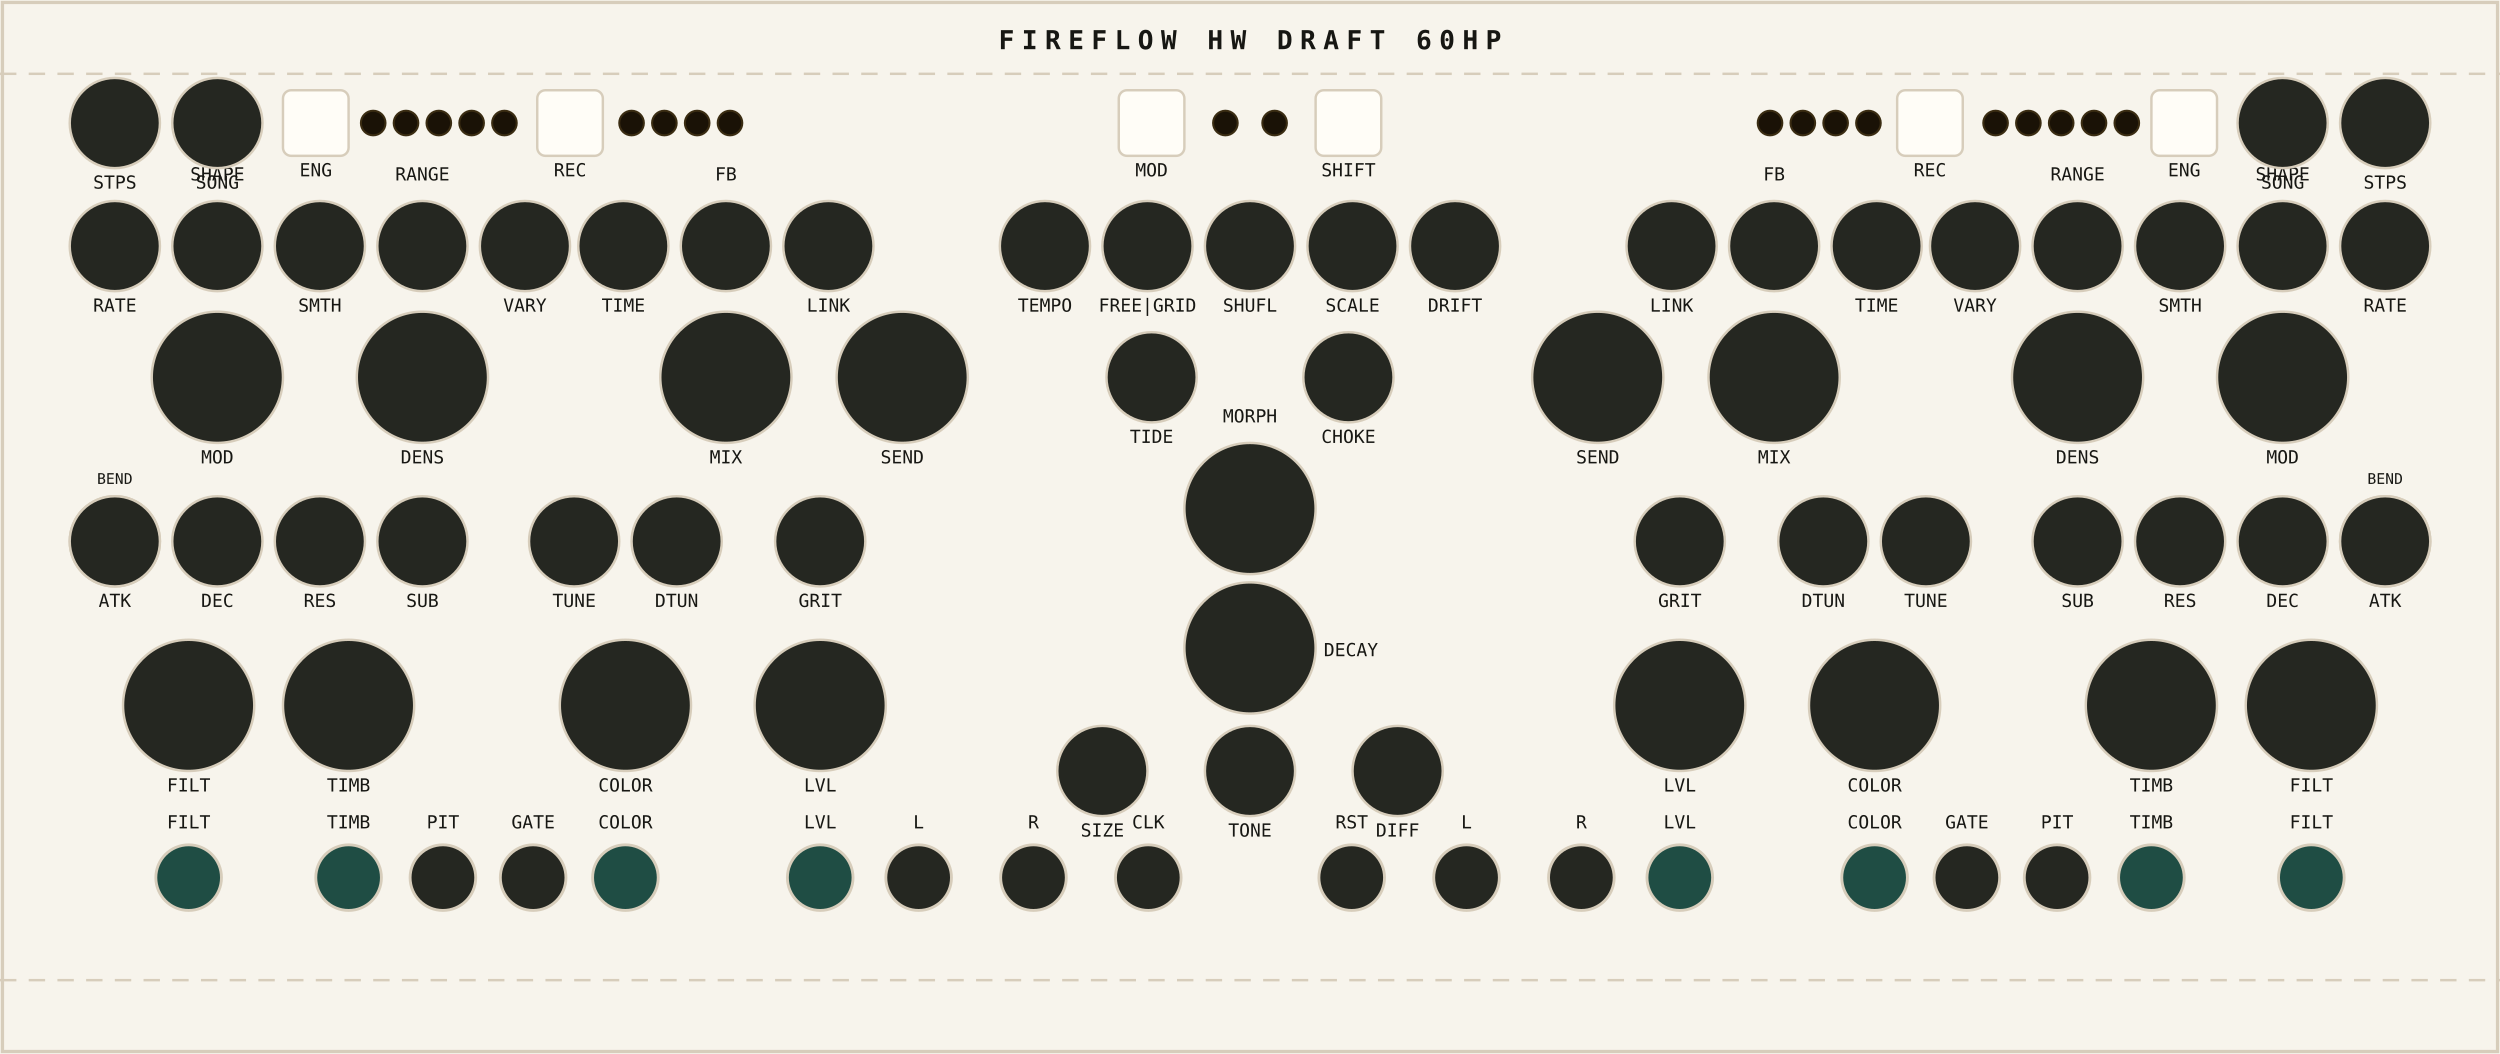
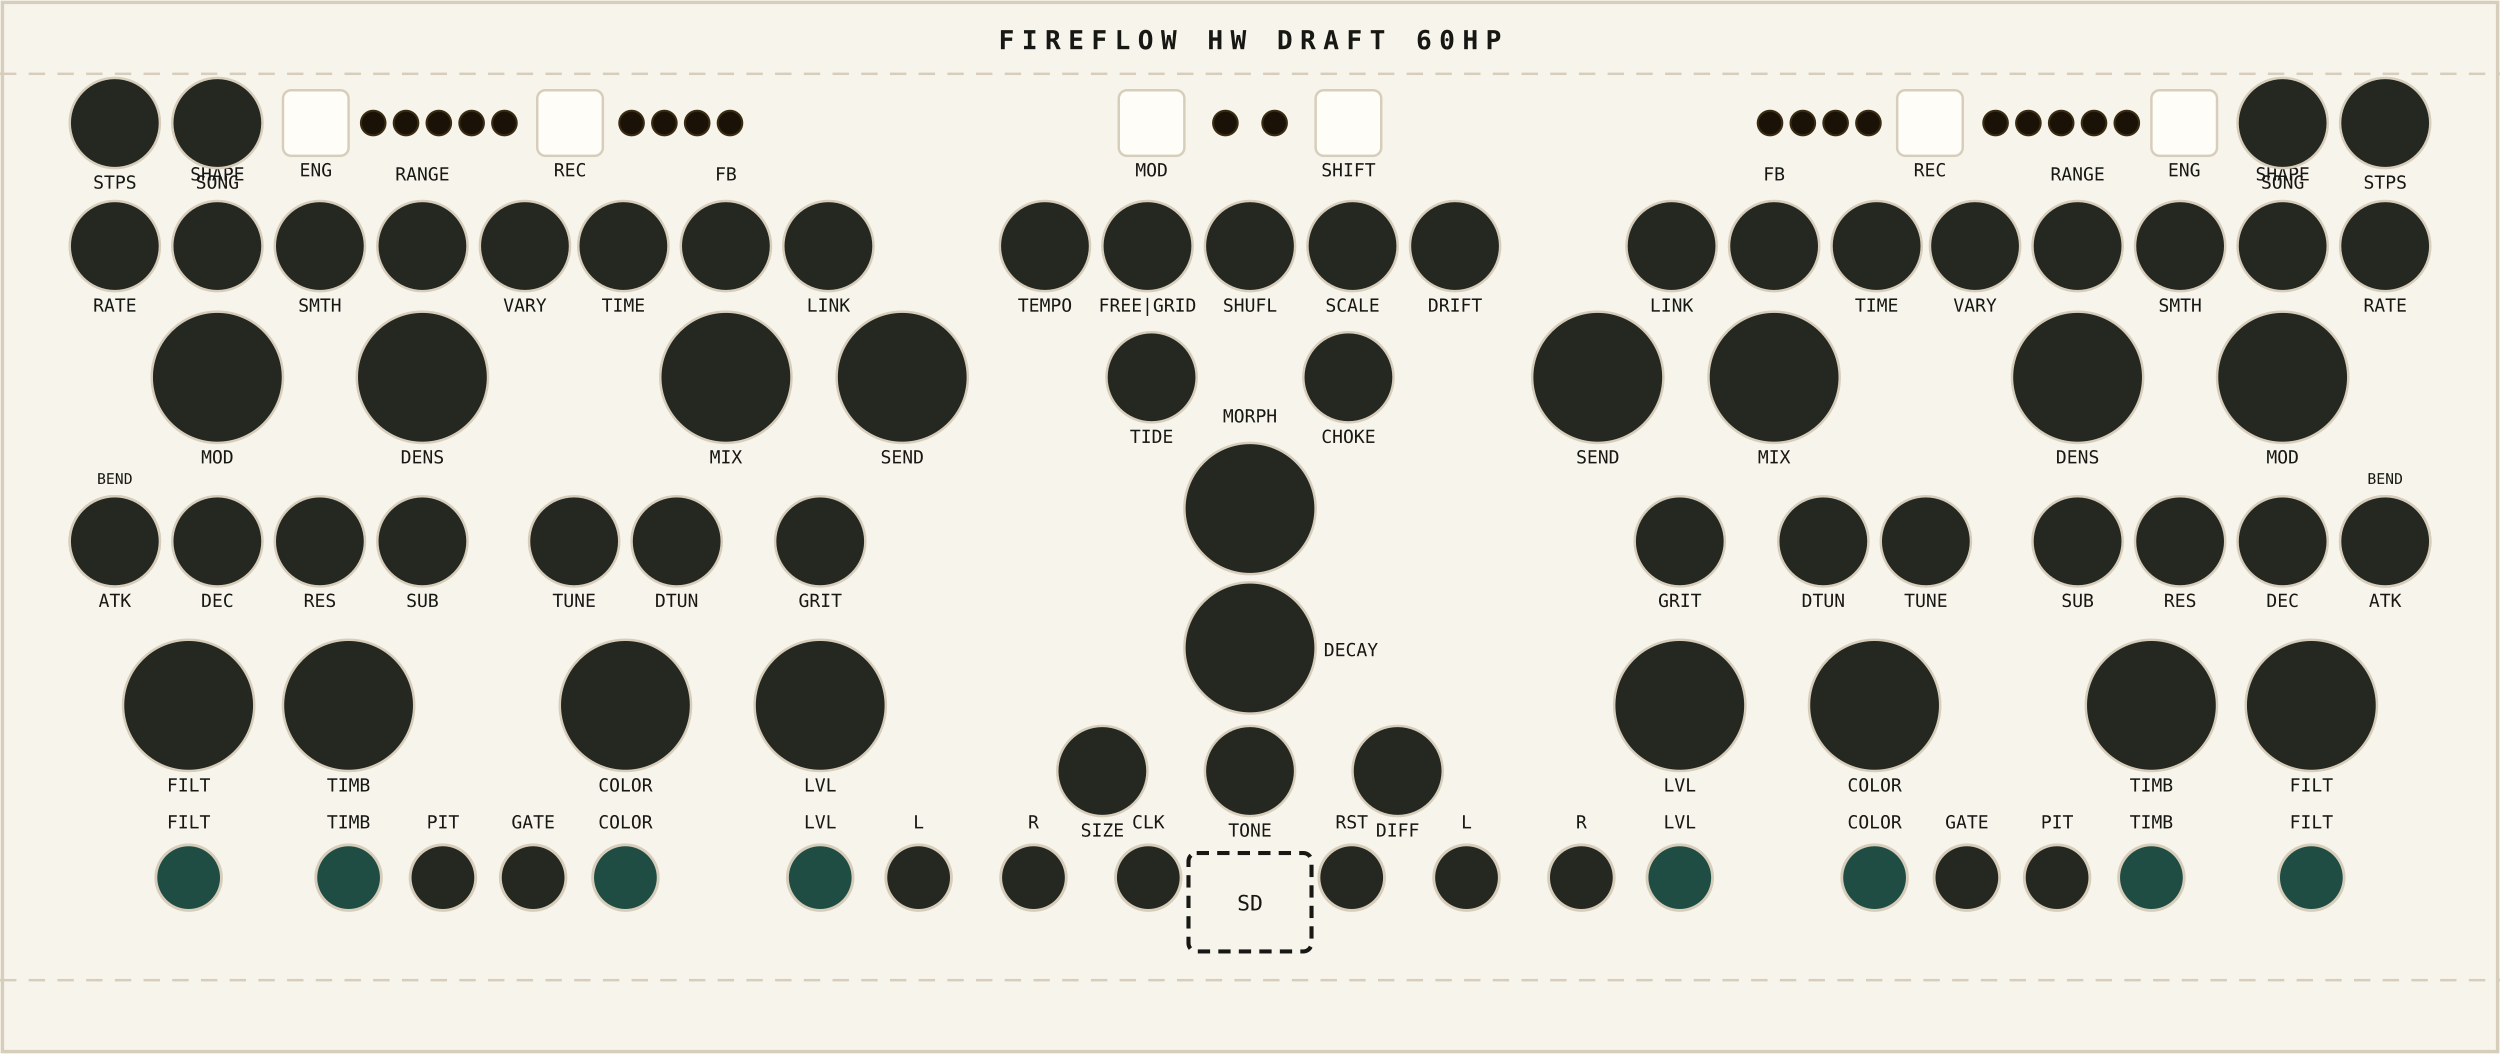
<svg xmlns="http://www.w3.org/2000/svg" width="304.800mm" height="128.500mm" viewBox="0 0 304.800 128.500">
  <rect x="0" y="0" width="304.800" height="128.500" fill="#f7f4ec" />
  <rect x="0.3" y="0.3" width="304.200" height="127.900" fill="none" stroke="#d7cdbb" stroke-width="0.4" />
  <line x1="0" y1="9.000" x2="304.800" y2="9.000" stroke="#d7cdbb" stroke-width="0.3" stroke-dasharray="2,1.5" />
  <line x1="0" y1="119.500" x2="304.800" y2="119.500" stroke="#d7cdbb" stroke-width="0.3" stroke-dasharray="2,1.5" />
+   <rect x="144.900" y="104.000" width="15.000" height="12.000" rx="1" fill="none" stroke="#171713" stroke-width="0.5" stroke-dasharray="1.5,1" />
+   <text x="152.400" y="111.000" fill="#171713" text-anchor="middle" font-family="monospace" font-size="2.6">SD</text>
  <circle cx="14.000" cy="30.000" r="5.500" fill="#252721" stroke="#d7cdbb" stroke-width="0.3" />
  <text x="14.000" y="38.000" fill="#171713" text-anchor="middle" font-family="monospace" font-size="2.2">RATE</text>
  <circle cx="26.500" cy="30.000" r="5.500" fill="#252721" stroke="#d7cdbb" stroke-width="0.3" />
  <text x="26.500" y="22.000" fill="#171713" text-anchor="middle" font-family="monospace" font-size="2.2">SHAPE</text>
  <circle cx="51.500" cy="46.000" r="8.000" fill="#252721" stroke="#d7cdbb" stroke-width="0.3" />
  <text x="51.500" y="56.500" fill="#171713" text-anchor="middle" font-family="monospace" font-size="2.2">DENS</text>
  <circle cx="39.000" cy="30.000" r="5.500" fill="#252721" stroke="#d7cdbb" stroke-width="0.3" />
  <text x="39.000" y="38.000" fill="#171713" text-anchor="middle" font-family="monospace" font-size="2.2">SMTH</text>
  <circle cx="51.500" cy="30.000" r="5.500" fill="#252721" stroke="#d7cdbb" stroke-width="0.3" />
  <text x="51.500" y="22.000" fill="#171713" text-anchor="middle" font-family="monospace" font-size="2.2">RANGE</text>
  <circle cx="64.000" cy="30.000" r="5.500" fill="#252721" stroke="#d7cdbb" stroke-width="0.3" />
  <text x="64.000" y="38.000" fill="#171713" text-anchor="middle" font-family="monospace" font-size="2.2">VARY</text>
  <circle cx="26.500" cy="46.000" r="8.000" fill="#252721" stroke="#d7cdbb" stroke-width="0.3" />
  <text x="26.500" y="56.500" fill="#171713" text-anchor="middle" font-family="monospace" font-size="2.2">MOD</text>
  <circle cx="70.000" cy="66.000" r="5.500" fill="#252721" stroke="#d7cdbb" stroke-width="0.3" />
  <text x="70.000" y="74.000" fill="#171713" text-anchor="middle" font-family="monospace" font-size="2.2">TUNE</text>
  <circle cx="14.000" cy="66.000" r="5.500" fill="#252721" stroke="#d7cdbb" stroke-width="0.3" />
  <text x="14.000" y="74.000" fill="#171713" text-anchor="middle" font-family="monospace" font-size="2.2">ATK</text>
  <circle cx="26.500" cy="66.000" r="5.500" fill="#252721" stroke="#d7cdbb" stroke-width="0.3" />
  <text x="26.500" y="74.000" fill="#171713" text-anchor="middle" font-family="monospace" font-size="2.2">DEC</text>
  <circle cx="39.000" cy="66.000" r="5.500" fill="#252721" stroke="#d7cdbb" stroke-width="0.3" />
  <text x="39.000" y="74.000" fill="#171713" text-anchor="middle" font-family="monospace" font-size="2.2">RES</text>
  <circle cx="51.500" cy="66.000" r="5.500" fill="#252721" stroke="#d7cdbb" stroke-width="0.3" />
  <text x="51.500" y="74.000" fill="#171713" text-anchor="middle" font-family="monospace" font-size="2.2">SUB</text>
  <circle cx="42.500" cy="86.000" r="8.000" fill="#252721" stroke="#d7cdbb" stroke-width="0.3" />
  <text x="42.500" y="96.500" fill="#171713" text-anchor="middle" font-family="monospace" font-size="2.2">TIMB</text>
  <circle cx="88.500" cy="46.000" r="8.000" fill="#252721" stroke="#d7cdbb" stroke-width="0.3" />
  <text x="88.500" y="56.500" fill="#171713" text-anchor="middle" font-family="monospace" font-size="2.2">MIX</text>
  <circle cx="100.000" cy="66.000" r="5.500" fill="#252721" stroke="#d7cdbb" stroke-width="0.3" />
  <text x="100.000" y="74.000" fill="#171713" text-anchor="middle" font-family="monospace" font-size="2.2">GRIT</text>
  <circle cx="100.000" cy="86.000" r="8.000" fill="#252721" stroke="#d7cdbb" stroke-width="0.3" />
  <text x="100.000" y="96.500" fill="#171713" text-anchor="middle" font-family="monospace" font-size="2.2">LVL</text>
  <circle cx="14.000" cy="15.000" r="5.500" fill="#252721" stroke="#d7cdbb" stroke-width="0.3" />
  <text x="14.000" y="23.000" fill="#171713" text-anchor="middle" font-family="monospace" font-size="2.2">STPS</text>
  <rect x="34.500" y="11.000" width="8.000" height="8.000" rx="1.0" fill="#fffdf7" stroke="#d7cdbb" stroke-width="0.3" />
  <text x="38.500" y="21.500" fill="#171713" text-anchor="middle" font-family="monospace" font-size="2.2">ENG</text>
  <circle cx="82.500" cy="66.000" r="5.500" fill="#252721" stroke="#d7cdbb" stroke-width="0.3" />
  <text x="82.500" y="74.000" fill="#171713" text-anchor="middle" font-family="monospace" font-size="2.2">DTUN</text>
  <circle cx="26.500" cy="15.000" r="5.500" fill="#252721" stroke="#d7cdbb" stroke-width="0.3" />
  <text x="26.500" y="23.000" fill="#171713" text-anchor="middle" font-family="monospace" font-size="2.2">SONG</text>
  <circle cx="290.800" cy="30.000" r="5.500" fill="#252721" stroke="#d7cdbb" stroke-width="0.3" />
  <text x="290.800" y="38.000" fill="#171713" text-anchor="middle" font-family="monospace" font-size="2.2">RATE</text>
  <circle cx="278.300" cy="30.000" r="5.500" fill="#252721" stroke="#d7cdbb" stroke-width="0.3" />
  <text x="278.300" y="22.000" fill="#171713" text-anchor="middle" font-family="monospace" font-size="2.2">SHAPE</text>
  <circle cx="253.300" cy="46.000" r="8.000" fill="#252721" stroke="#d7cdbb" stroke-width="0.3" />
  <text x="253.300" y="56.500" fill="#171713" text-anchor="middle" font-family="monospace" font-size="2.2">DENS</text>
  <circle cx="265.800" cy="30.000" r="5.500" fill="#252721" stroke="#d7cdbb" stroke-width="0.3" />
  <text x="265.800" y="38.000" fill="#171713" text-anchor="middle" font-family="monospace" font-size="2.2">SMTH</text>
  <circle cx="253.300" cy="30.000" r="5.500" fill="#252721" stroke="#d7cdbb" stroke-width="0.3" />
  <text x="253.300" y="22.000" fill="#171713" text-anchor="middle" font-family="monospace" font-size="2.2">RANGE</text>
  <circle cx="240.800" cy="30.000" r="5.500" fill="#252721" stroke="#d7cdbb" stroke-width="0.3" />
  <text x="240.800" y="38.000" fill="#171713" text-anchor="middle" font-family="monospace" font-size="2.2">VARY</text>
  <circle cx="278.300" cy="46.000" r="8.000" fill="#252721" stroke="#d7cdbb" stroke-width="0.3" />
  <text x="278.300" y="56.500" fill="#171713" text-anchor="middle" font-family="monospace" font-size="2.2">MOD</text>
  <circle cx="234.800" cy="66.000" r="5.500" fill="#252721" stroke="#d7cdbb" stroke-width="0.3" />
  <text x="234.800" y="74.000" fill="#171713" text-anchor="middle" font-family="monospace" font-size="2.2">TUNE</text>
  <circle cx="290.800" cy="66.000" r="5.500" fill="#252721" stroke="#d7cdbb" stroke-width="0.3" />
  <text x="290.800" y="74.000" fill="#171713" text-anchor="middle" font-family="monospace" font-size="2.2">ATK</text>
  <circle cx="278.300" cy="66.000" r="5.500" fill="#252721" stroke="#d7cdbb" stroke-width="0.3" />
  <text x="278.300" y="74.000" fill="#171713" text-anchor="middle" font-family="monospace" font-size="2.2">DEC</text>
  <circle cx="265.800" cy="66.000" r="5.500" fill="#252721" stroke="#d7cdbb" stroke-width="0.3" />
  <text x="265.800" y="74.000" fill="#171713" text-anchor="middle" font-family="monospace" font-size="2.2">RES</text>
  <circle cx="253.300" cy="66.000" r="5.500" fill="#252721" stroke="#d7cdbb" stroke-width="0.3" />
  <text x="253.300" y="74.000" fill="#171713" text-anchor="middle" font-family="monospace" font-size="2.2">SUB</text>
  <circle cx="262.300" cy="86.000" r="8.000" fill="#252721" stroke="#d7cdbb" stroke-width="0.3" />
  <text x="262.300" y="96.500" fill="#171713" text-anchor="middle" font-family="monospace" font-size="2.2">TIMB</text>
  <circle cx="216.300" cy="46.000" r="8.000" fill="#252721" stroke="#d7cdbb" stroke-width="0.3" />
  <text x="216.300" y="56.500" fill="#171713" text-anchor="middle" font-family="monospace" font-size="2.2">MIX</text>
  <circle cx="204.800" cy="66.000" r="5.500" fill="#252721" stroke="#d7cdbb" stroke-width="0.3" />
  <text x="204.800" y="74.000" fill="#171713" text-anchor="middle" font-family="monospace" font-size="2.2">GRIT</text>
  <circle cx="204.800" cy="86.000" r="8.000" fill="#252721" stroke="#d7cdbb" stroke-width="0.3" />
  <text x="204.800" y="96.500" fill="#171713" text-anchor="middle" font-family="monospace" font-size="2.2">LVL</text>
  <circle cx="290.800" cy="15.000" r="5.500" fill="#252721" stroke="#d7cdbb" stroke-width="0.3" />
  <text x="290.800" y="23.000" fill="#171713" text-anchor="middle" font-family="monospace" font-size="2.2">STPS</text>
  <rect x="262.300" y="11.000" width="8.000" height="8.000" rx="1.0" fill="#fffdf7" stroke="#d7cdbb" stroke-width="0.3" />
  <text x="266.300" y="21.500" fill="#171713" text-anchor="middle" font-family="monospace" font-size="2.2">ENG</text>
  <circle cx="222.300" cy="66.000" r="5.500" fill="#252721" stroke="#d7cdbb" stroke-width="0.3" />
  <text x="222.300" y="74.000" fill="#171713" text-anchor="middle" font-family="monospace" font-size="2.2">DTUN</text>
  <circle cx="278.300" cy="15.000" r="5.500" fill="#252721" stroke="#d7cdbb" stroke-width="0.3" />
  <text x="278.300" y="23.000" fill="#171713" text-anchor="middle" font-family="monospace" font-size="2.2">SONG</text>
  <circle cx="152.400" cy="62.000" r="8.000" fill="#252721" stroke="#d7cdbb" stroke-width="0.3" />
  <text x="152.400" y="51.500" fill="#171713" text-anchor="middle" font-family="monospace" font-size="2.2">MORPH</text>
  <circle cx="127.400" cy="30.000" r="5.500" fill="#252721" stroke="#d7cdbb" stroke-width="0.3" />
  <text x="127.400" y="38.000" fill="#171713" text-anchor="middle" font-family="monospace" font-size="2.2">TEMPO</text>
  <circle cx="139.900" cy="30.000" r="5.500" fill="#252721" stroke="#d7cdbb" stroke-width="0.3" />
  <text x="139.900" y="38.000" fill="#171713" text-anchor="middle" font-family="monospace" font-size="2.2">FREE|GRID</text>
  <circle cx="164.900" cy="30.000" r="5.500" fill="#252721" stroke="#d7cdbb" stroke-width="0.3" />
  <text x="164.900" y="38.000" fill="#171713" text-anchor="middle" font-family="monospace" font-size="2.2">SCALE</text>
  <circle cx="177.400" cy="30.000" r="5.500" fill="#252721" stroke="#d7cdbb" stroke-width="0.3" />
  <text x="177.400" y="38.000" fill="#171713" text-anchor="middle" font-family="monospace" font-size="2.2">DRIFT</text>
  <circle cx="134.400" cy="94.000" r="5.500" fill="#252721" stroke="#d7cdbb" stroke-width="0.3" />
  <text x="134.400" y="102.000" fill="#171713" text-anchor="middle" font-family="monospace" font-size="2.2">SIZE</text>
  <circle cx="152.400" cy="79.000" r="8.000" fill="#252721" stroke="#d7cdbb" stroke-width="0.3" />
  <text x="161.400" y="80.000" fill="#171713" text-anchor="start" font-family="monospace" font-size="2.2">DECAY</text>
  <circle cx="152.400" cy="94.000" r="5.500" fill="#252721" stroke="#d7cdbb" stroke-width="0.3" />
  <text x="152.400" y="102.000" fill="#171713" text-anchor="middle" font-family="monospace" font-size="2.2">TONE</text>
  <circle cx="170.400" cy="94.000" r="5.500" fill="#252721" stroke="#d7cdbb" stroke-width="0.3" />
  <text x="170.400" y="102.000" fill="#171713" text-anchor="middle" font-family="monospace" font-size="2.2">DIFF</text>
  <circle cx="164.400" cy="46.000" r="5.500" fill="#252721" stroke="#d7cdbb" stroke-width="0.3" />
  <text x="164.400" y="54.000" fill="#171713" text-anchor="middle" font-family="monospace" font-size="2.2">CHOKE</text>
  <circle cx="23.000" cy="86.000" r="8.000" fill="#252721" stroke="#d7cdbb" stroke-width="0.3" />
  <text x="23.000" y="96.500" fill="#171713" text-anchor="middle" font-family="monospace" font-size="2.2">FILT</text>
  <circle cx="281.800" cy="86.000" r="8.000" fill="#252721" stroke="#d7cdbb" stroke-width="0.3" />
  <text x="281.800" y="96.500" fill="#171713" text-anchor="middle" font-family="monospace" font-size="2.2">FILT</text>
  <circle cx="140.400" cy="46.000" r="5.500" fill="#252721" stroke="#d7cdbb" stroke-width="0.3" />
  <text x="140.400" y="54.000" fill="#171713" text-anchor="middle" font-family="monospace" font-size="2.2">TIDE</text>
  <circle cx="76.000" cy="30.000" r="5.500" fill="#252721" stroke="#d7cdbb" stroke-width="0.3" />
  <text x="76.000" y="38.000" fill="#171713" text-anchor="middle" font-family="monospace" font-size="2.2">TIME</text>
  <circle cx="228.800" cy="30.000" r="5.500" fill="#252721" stroke="#d7cdbb" stroke-width="0.3" />
  <text x="228.800" y="38.000" fill="#171713" text-anchor="middle" font-family="monospace" font-size="2.2">TIME</text>
  <circle cx="88.500" cy="30.000" r="5.500" fill="#252721" stroke="#d7cdbb" stroke-width="0.3" />
  <text x="88.500" y="22.000" fill="#171713" text-anchor="middle" font-family="monospace" font-size="2.2">FB</text>
  <circle cx="216.300" cy="30.000" r="5.500" fill="#252721" stroke="#d7cdbb" stroke-width="0.3" />
  <text x="216.300" y="22.000" fill="#171713" text-anchor="middle" font-family="monospace" font-size="2.2">FB</text>
  <circle cx="76.250" cy="86.000" r="8.000" fill="#252721" stroke="#d7cdbb" stroke-width="0.3" />
  <text x="76.250" y="96.500" fill="#171713" text-anchor="middle" font-family="monospace" font-size="2.2">COLOR</text>
  <circle cx="228.550" cy="86.000" r="8.000" fill="#252721" stroke="#d7cdbb" stroke-width="0.3" />
  <text x="228.550" y="96.500" fill="#171713" text-anchor="middle" font-family="monospace" font-size="2.2">COLOR</text>
  <circle cx="101.000" cy="30.000" r="5.500" fill="#252721" stroke="#d7cdbb" stroke-width="0.3" />
  <text x="101.000" y="38.000" fill="#171713" text-anchor="middle" font-family="monospace" font-size="2.2">LINK</text>
  <circle cx="203.800" cy="30.000" r="5.500" fill="#252721" stroke="#d7cdbb" stroke-width="0.3" />
  <text x="203.800" y="38.000" fill="#171713" text-anchor="middle" font-family="monospace" font-size="2.2">LINK</text>
  <circle cx="14.000" cy="66.000" r="5.500" fill="#252721" stroke="#d7cdbb" stroke-width="0.3" />
  <text x="14.000" y="59.000" fill="#171713" text-anchor="middle" font-family="monospace" font-size="1.8">BEND</text>
  <circle cx="290.800" cy="66.000" r="5.500" fill="#252721" stroke="#d7cdbb" stroke-width="0.3" />
  <text x="290.800" y="59.000" fill="#171713" text-anchor="middle" font-family="monospace" font-size="1.8">BEND</text>
  <rect x="65.500" y="11.000" width="8.000" height="8.000" rx="1.0" fill="#fffdf7" stroke="#d7cdbb" stroke-width="0.3" />
  <text x="69.500" y="21.500" fill="#171713" text-anchor="middle" font-family="monospace" font-size="2.2">REC</text>
  <rect x="231.300" y="11.000" width="8.000" height="8.000" rx="1.0" fill="#fffdf7" stroke="#d7cdbb" stroke-width="0.3" />
  <text x="235.300" y="21.500" fill="#171713" text-anchor="middle" font-family="monospace" font-size="2.2">REC</text>
  <circle cx="110.000" cy="46.000" r="8.000" fill="#252721" stroke="#d7cdbb" stroke-width="0.3" />
  <text x="110.000" y="56.500" fill="#171713" text-anchor="middle" font-family="monospace" font-size="2.2">SEND</text>
  <circle cx="194.800" cy="46.000" r="8.000" fill="#252721" stroke="#d7cdbb" stroke-width="0.3" />
  <text x="194.800" y="56.500" fill="#171713" text-anchor="middle" font-family="monospace" font-size="2.2">SEND</text>
  <circle cx="152.400" cy="30.000" r="5.500" fill="#252721" stroke="#d7cdbb" stroke-width="0.3" />
  <text x="152.400" y="38.000" fill="#171713" text-anchor="middle" font-family="monospace" font-size="2.2">SHUFL</text>
  <circle cx="112.000" cy="107.000" r="4.000" fill="#252721" stroke="#d7cdbb" stroke-width="0.35" />
  <text x="112.000" y="101.000" fill="#171713" text-anchor="middle" font-family="monospace" font-size="2.2">L</text>
  <circle cx="126.000" cy="107.000" r="4.000" fill="#252721" stroke="#d7cdbb" stroke-width="0.35" />
  <text x="126.000" y="101.000" fill="#171713" text-anchor="middle" font-family="monospace" font-size="2.2">R</text>
  <circle cx="140.000" cy="107.000" r="4.000" fill="#252721" stroke="#d7cdbb" stroke-width="0.35" />
  <text x="140.000" y="101.000" fill="#171713" text-anchor="middle" font-family="monospace" font-size="2.2">CLK</text>
  <circle cx="164.800" cy="107.000" r="4.000" fill="#252721" stroke="#d7cdbb" stroke-width="0.35" />
  <text x="164.800" y="101.000" fill="#171713" text-anchor="middle" font-family="monospace" font-size="2.2">RST</text>
  <circle cx="178.800" cy="107.000" r="4.000" fill="#252721" stroke="#d7cdbb" stroke-width="0.35" />
  <text x="178.800" y="101.000" fill="#171713" text-anchor="middle" font-family="monospace" font-size="2.2">L</text>
  <circle cx="192.800" cy="107.000" r="4.000" fill="#252721" stroke="#d7cdbb" stroke-width="0.35" />
  <text x="192.800" y="101.000" fill="#171713" text-anchor="middle" font-family="monospace" font-size="2.2">R</text>
  <circle cx="54.000" cy="107.000" r="4.000" fill="#252721" stroke="#d7cdbb" stroke-width="0.35" />
  <text x="54.000" y="101.000" fill="#171713" text-anchor="middle" font-family="monospace" font-size="2.2">PIT</text>
  <circle cx="65.000" cy="107.000" r="4.000" fill="#252721" stroke="#d7cdbb" stroke-width="0.35" />
  <text x="65.000" y="101.000" fill="#171713" text-anchor="middle" font-family="monospace" font-size="2.2">GATE</text>
  <circle cx="250.800" cy="107.000" r="4.000" fill="#252721" stroke="#d7cdbb" stroke-width="0.35" />
  <text x="250.800" y="101.000" fill="#171713" text-anchor="middle" font-family="monospace" font-size="2.2">PIT</text>
  <circle cx="239.800" cy="107.000" r="4.000" fill="#252721" stroke="#d7cdbb" stroke-width="0.35" />
  <text x="239.800" y="101.000" fill="#171713" text-anchor="middle" font-family="monospace" font-size="2.2">GATE</text>
  <circle cx="81.000" cy="15.000" r="1.500" fill="#1a1206" stroke="#3a2c12" stroke-width="0.25" />
  <circle cx="223.800" cy="15.000" r="1.500" fill="#1a1206" stroke="#3a2c12" stroke-width="0.25" />
  <circle cx="77.000" cy="15.000" r="1.500" fill="#1a1206" stroke="#3a2c12" stroke-width="0.25" />
  <circle cx="227.800" cy="15.000" r="1.500" fill="#1a1206" stroke="#3a2c12" stroke-width="0.25" />
  <rect x="136.400" y="11.000" width="8.000" height="8.000" rx="1.0" fill="#fffdf7" stroke="#d7cdbb" stroke-width="0.3" />
  <text x="140.400" y="21.500" fill="#171713" text-anchor="middle" font-family="monospace" font-size="2.2">MOD</text>
  <rect x="160.400" y="11.000" width="8.000" height="8.000" rx="1.0" fill="#fffdf7" stroke="#d7cdbb" stroke-width="0.3" />
  <text x="164.400" y="21.500" fill="#171713" text-anchor="middle" font-family="monospace" font-size="2.2">SHIFT</text>
  <circle cx="149.400" cy="15.000" r="1.500" fill="#1a1206" stroke="#3a2c12" stroke-width="0.25" />
  <circle cx="155.400" cy="15.000" r="1.500" fill="#1a1206" stroke="#3a2c12" stroke-width="0.25" />
  <circle cx="23.000" cy="107.000" r="4.000" fill="#1f4d44" stroke="#d7cdbb" stroke-width="0.35" />
  <text x="23.000" y="101.000" fill="#171713" text-anchor="middle" font-family="monospace" font-size="2.2">FILT</text>
  <circle cx="42.500" cy="107.000" r="4.000" fill="#1f4d44" stroke="#d7cdbb" stroke-width="0.35" />
  <text x="42.500" y="101.000" fill="#171713" text-anchor="middle" font-family="monospace" font-size="2.2">TIMB</text>
  <circle cx="76.250" cy="107.000" r="4.000" fill="#1f4d44" stroke="#d7cdbb" stroke-width="0.35" />
  <text x="76.250" y="101.000" fill="#171713" text-anchor="middle" font-family="monospace" font-size="2.2">COLOR</text>
  <circle cx="100.000" cy="107.000" r="4.000" fill="#1f4d44" stroke="#d7cdbb" stroke-width="0.35" />
  <text x="100.000" y="101.000" fill="#171713" text-anchor="middle" font-family="monospace" font-size="2.2">LVL</text>
  <circle cx="45.500" cy="15.000" r="1.500" fill="#1a1206" stroke="#3a2c12" stroke-width="0.25" />
  <circle cx="49.500" cy="15.000" r="1.500" fill="#1a1206" stroke="#3a2c12" stroke-width="0.25" />
  <circle cx="53.500" cy="15.000" r="1.500" fill="#1a1206" stroke="#3a2c12" stroke-width="0.25" />
  <circle cx="57.500" cy="15.000" r="1.500" fill="#1a1206" stroke="#3a2c12" stroke-width="0.25" />
  <circle cx="61.500" cy="15.000" r="1.500" fill="#1a1206" stroke="#3a2c12" stroke-width="0.25" />
  <circle cx="85.000" cy="15.000" r="1.500" fill="#1a1206" stroke="#3a2c12" stroke-width="0.25" />
  <circle cx="89.000" cy="15.000" r="1.500" fill="#1a1206" stroke="#3a2c12" stroke-width="0.25" />
  <circle cx="281.800" cy="107.000" r="4.000" fill="#1f4d44" stroke="#d7cdbb" stroke-width="0.35" />
  <text x="281.800" y="101.000" fill="#171713" text-anchor="middle" font-family="monospace" font-size="2.2">FILT</text>
  <circle cx="262.300" cy="107.000" r="4.000" fill="#1f4d44" stroke="#d7cdbb" stroke-width="0.35" />
  <text x="262.300" y="101.000" fill="#171713" text-anchor="middle" font-family="monospace" font-size="2.2">TIMB</text>
  <circle cx="228.550" cy="107.000" r="4.000" fill="#1f4d44" stroke="#d7cdbb" stroke-width="0.35" />
  <text x="228.550" y="101.000" fill="#171713" text-anchor="middle" font-family="monospace" font-size="2.2">COLOR</text>
  <circle cx="204.800" cy="107.000" r="4.000" fill="#1f4d44" stroke="#d7cdbb" stroke-width="0.35" />
  <text x="204.800" y="101.000" fill="#171713" text-anchor="middle" font-family="monospace" font-size="2.2">LVL</text>
  <circle cx="259.300" cy="15.000" r="1.500" fill="#1a1206" stroke="#3a2c12" stroke-width="0.25" />
  <circle cx="255.300" cy="15.000" r="1.500" fill="#1a1206" stroke="#3a2c12" stroke-width="0.25" />
  <circle cx="251.300" cy="15.000" r="1.500" fill="#1a1206" stroke="#3a2c12" stroke-width="0.25" />
  <circle cx="247.300" cy="15.000" r="1.500" fill="#1a1206" stroke="#3a2c12" stroke-width="0.25" />
  <circle cx="243.300" cy="15.000" r="1.500" fill="#1a1206" stroke="#3a2c12" stroke-width="0.25" />
  <circle cx="219.800" cy="15.000" r="1.500" fill="#1a1206" stroke="#3a2c12" stroke-width="0.25" />
  <circle cx="215.800" cy="15.000" r="1.500" fill="#1a1206" stroke="#3a2c12" stroke-width="0.25" />
  <text x="152.400" y="6.000" fill="#171713" text-anchor="middle" font-family="monospace" font-size="3.2" letter-spacing="0.9" font-weight="bold">FIREFLOW HW DRAFT 60HP</text>
</svg>
